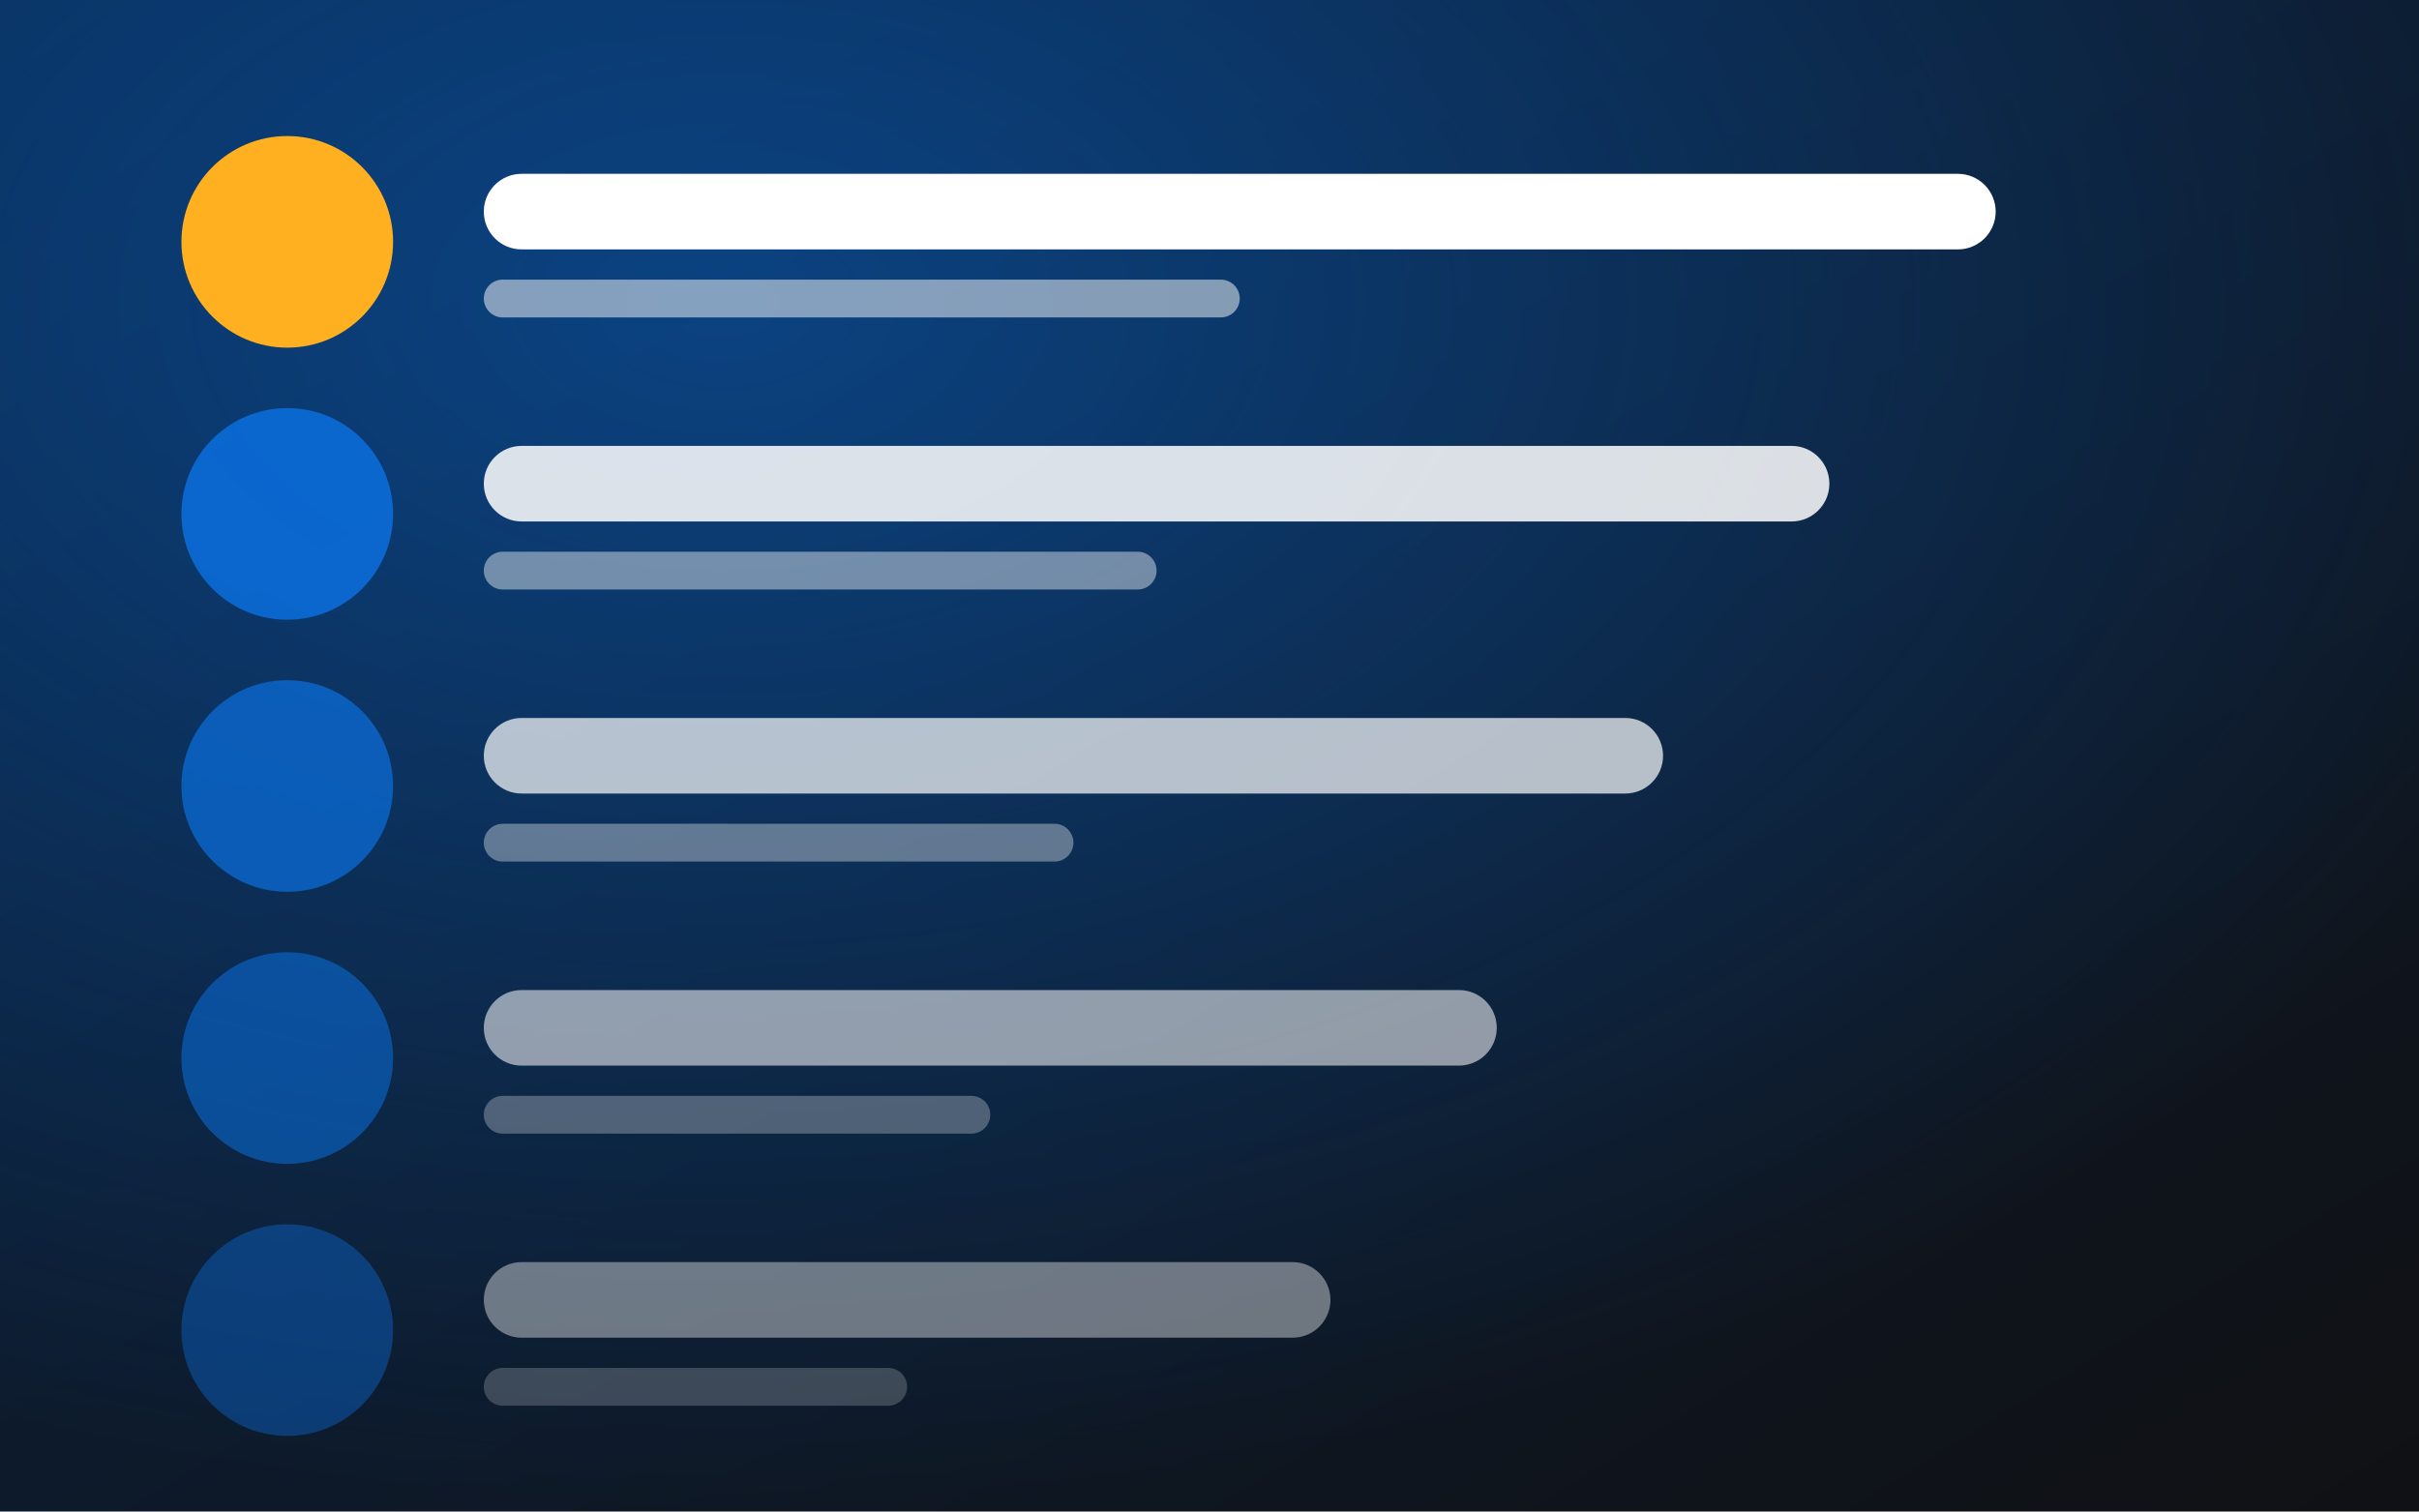
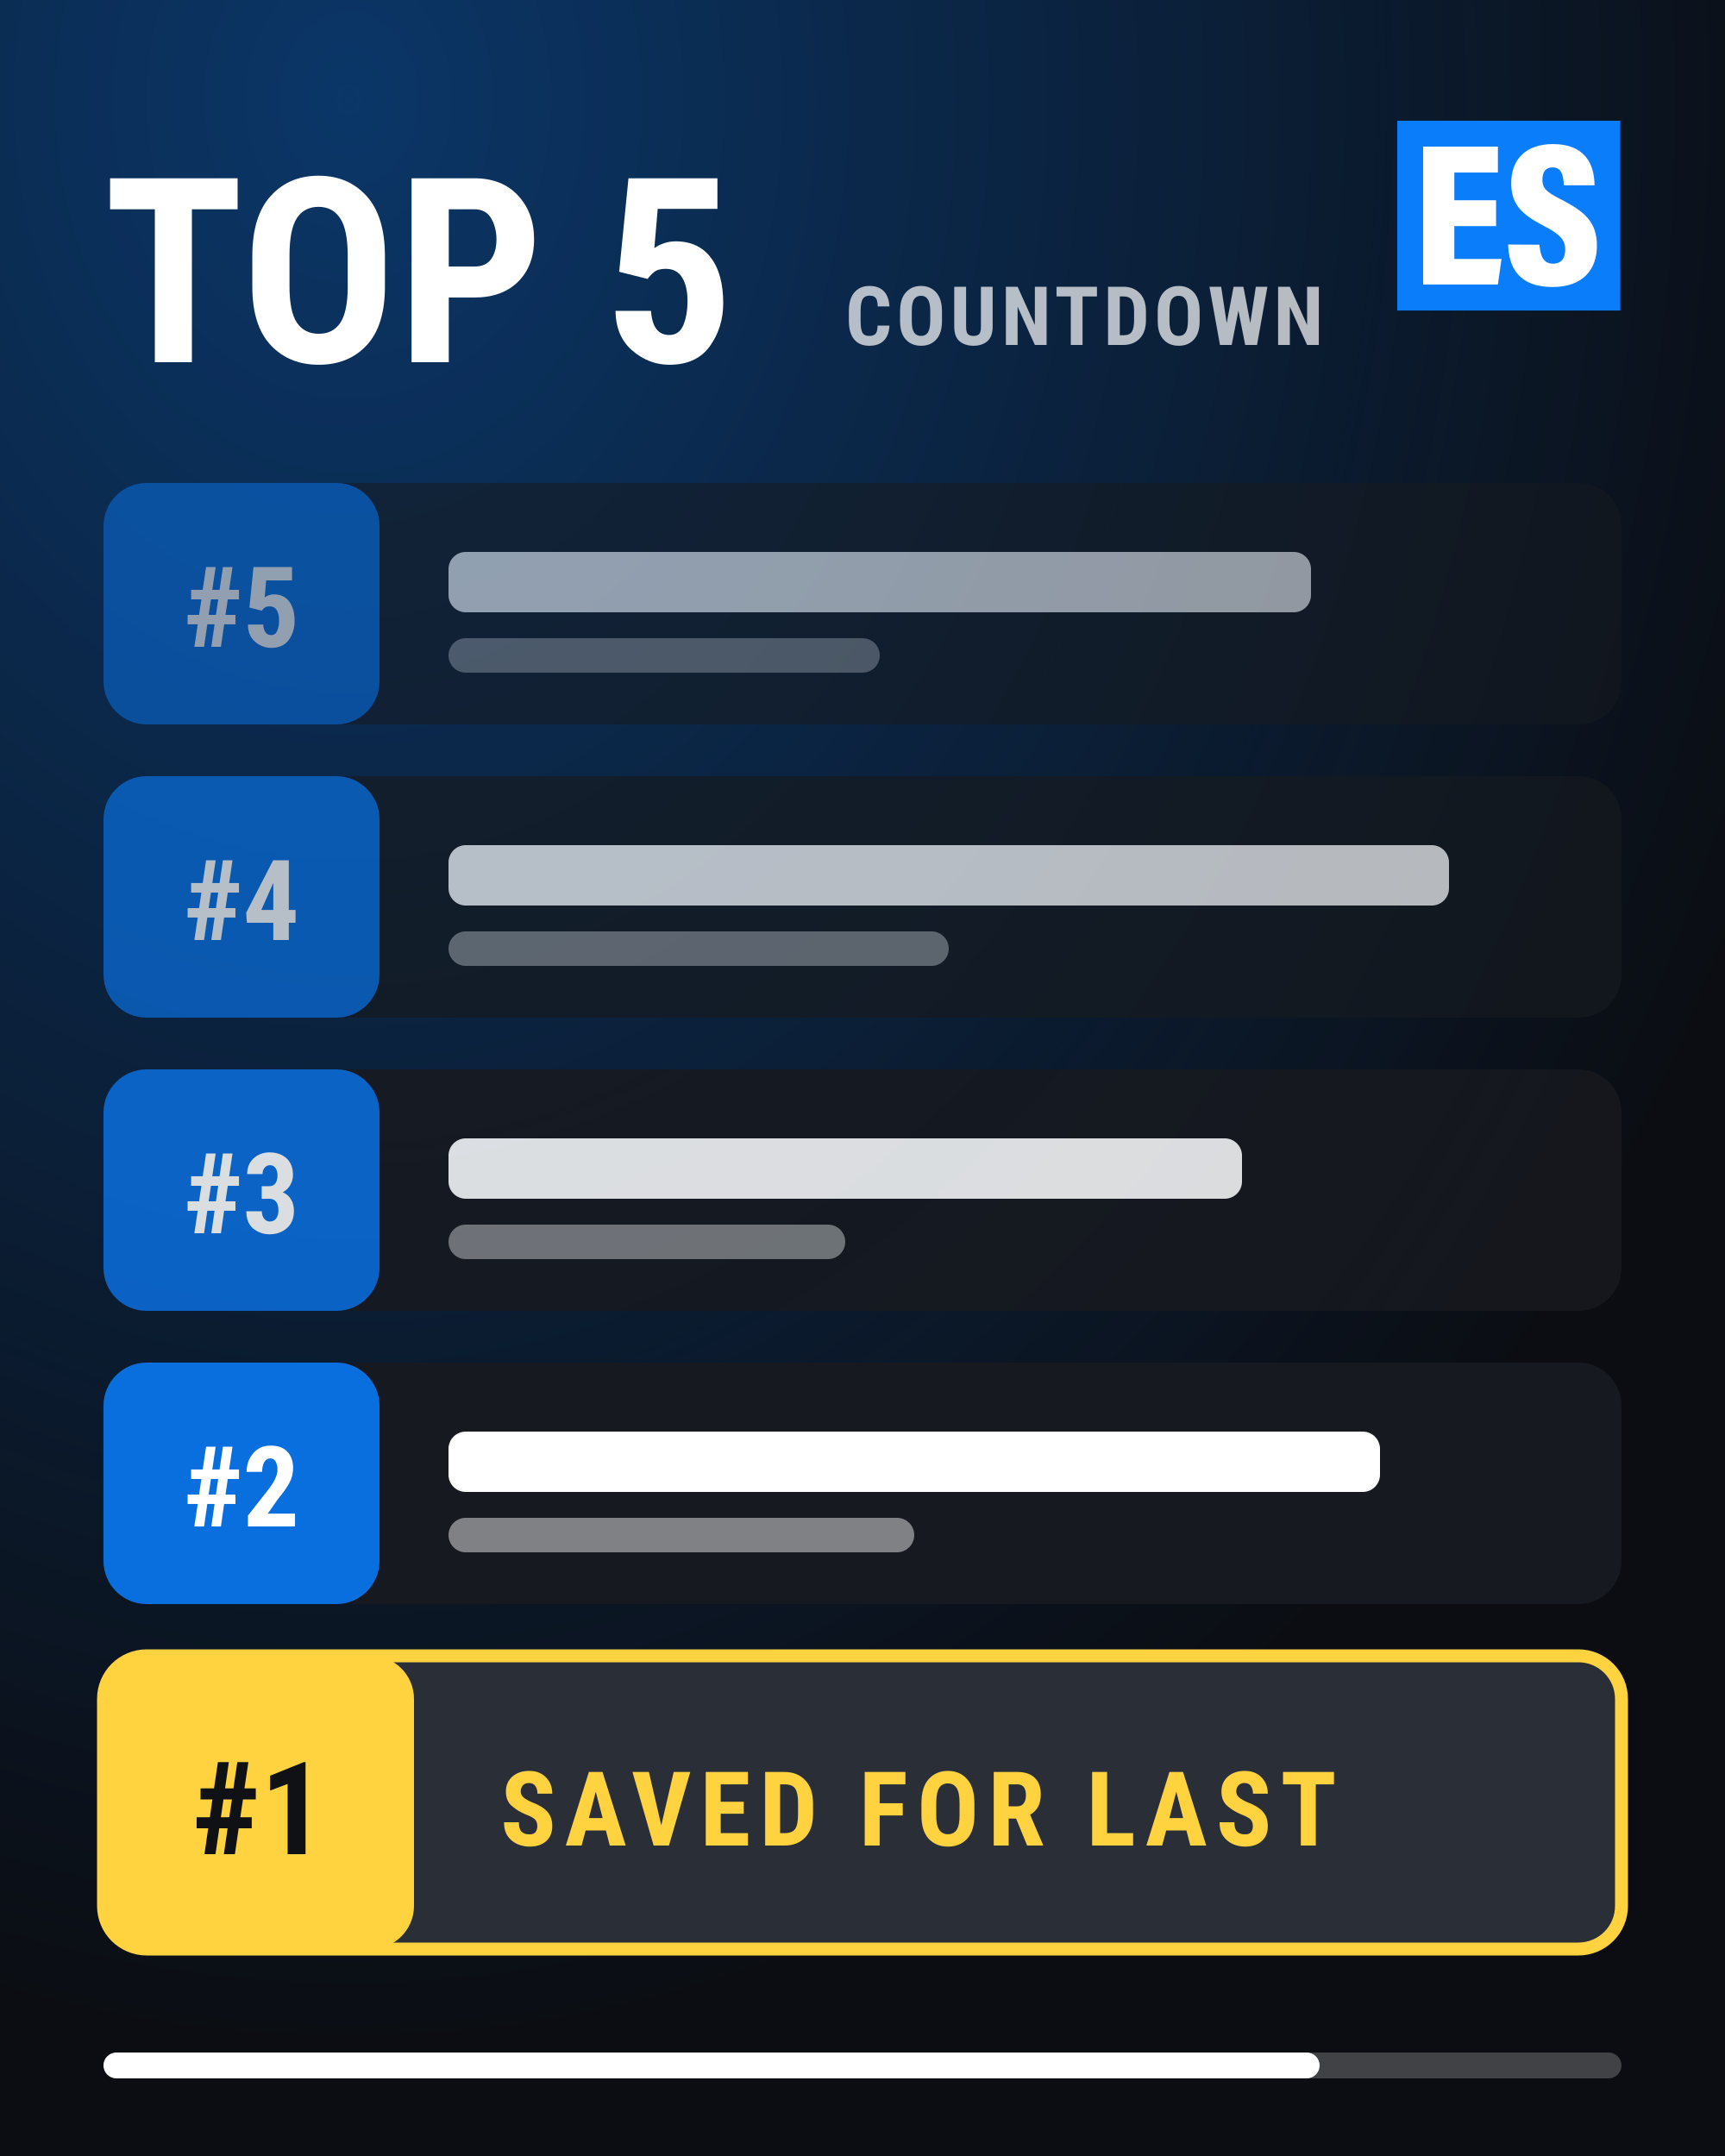
- <svg xmlns="http://www.w3.org/2000/svg" viewBox="0 0 320 200" width="320" height="200" role="img">
+ <svg xmlns="http://www.w3.org/2000/svg" viewBox="0 0 200 250" width="200" height="250" role="img">
+   <style>text{font-family:'Roboto Condensed','Acumin Pro Condensed','Arial Narrow','Helvetica Neue',Arial,sans-serif;font-weight:800;fill:#fff}.m{font-weight:700;fill-opacity:.7}.d{fill:#101114}.y{fill:#FFD23F}</style>
  <defs>
-     <linearGradient id="bg" x1="0" y1="0" x2="1" y2="1">
-       <stop offset="0" stop-color="#0A2342" />
-       <stop offset="1" stop-color="#101114" />
-     </linearGradient>
-     <radialGradient id="glow" cx=".3" cy=".2" r=".8">
-       <stop offset="0" stop-color="#0A6FDE" stop-opacity=".45" />
+     <radialGradient id="g" cx=".2" cy=".05" r=".9">
+       <stop offset="0" stop-color="#0A6FDE" stop-opacity=".42" />
      <stop offset="1" stop-color="#0A6FDE" stop-opacity="0" />
    </radialGradient>
  </defs>
-   <rect width="320" height="200" fill="url(#bg)" />
-   <rect width="320" height="200" fill="url(#glow)" />
-   <g fill="#fff">
-     <g opacity="1">
-       <rect x="24" y="18" width="28" height="28" rx="14" fill="#FFB020" />
-       <rect x="64" y="23" width="200" height="10" rx="5" />
-       <rect x="64" y="37" width="100" height="5" rx="2.5" opacity=".5" />
-     </g>
-     <g opacity=".85">
-       <rect x="24" y="54" width="28" height="28" rx="14" fill="#0A6FDE" />
-       <rect x="64" y="59" width="178" height="10" rx="5" />
-       <rect x="64" y="73" width="89" height="5" rx="2.5" opacity=".5" />
-     </g>
-     <g opacity=".70">
-       <rect x="24" y="90" width="28" height="28" rx="14" fill="#0A6FDE" />
-       <rect x="64" y="95" width="156" height="10" rx="5" />
-       <rect x="64" y="109" width="78" height="5" rx="2.5" opacity=".5" />
-     </g>
-     <g opacity=".55">
-       <rect x="24" y="126" width="28" height="28" rx="14" fill="#0A6FDE" />
-       <rect x="64" y="131" width="134" height="10" rx="5" />
-       <rect x="64" y="145" width="67" height="5" rx="2.5" opacity=".5" />
-     </g>
-     <g opacity=".40">
-       <rect x="24" y="162" width="28" height="28" rx="14" fill="#0A6FDE" />
-       <rect x="64" y="167" width="112" height="10" rx="5" />
-       <rect x="64" y="181" width="56" height="5" rx="2.5" opacity=".5" />
-     </g>
+   <rect width="200" height="250" fill="#0B0D12" />
+   <rect width="200" height="250" fill="url(#g)" />
+   <g transform="translate(162 14) scale(0.2114)">
+     <path d="M0 0h122.3v104.1H0z" fill="#0A7DFA" />
+     <path d="M54.2 57.8H31.3v18h25.9l-2 14H14.2V14.2h41v14.2H31.3v15.2h22.9z" fill="#fff" />
+     <path d="M78 68c.5 6.2 2.2 10.4 7.4 10.4 5 0 6.7-3.4 6.7-7.7 0-5.2-2.6-8.3-11.5-12.9-13.2-6.8-18.1-12.5-18.1-23.6 0-12.9 7.9-21.4 22.9-21.4 17.6 0 22.7 11 22.8 22.6H91.4c-.3-5.3-1.2-9.8-6.2-9.8-3.8 0-5.6 2.5-5.6 6.7 0 4.4 1.7 6.6 9.9 10.7 14 7.1 20 13 20 25.7 0 12.5-7.3 22.5-24.3 22.5-18.4 0-24-10.5-24.4-23.3z" fill="#fff" />
  </g>
+   <text x="12" y="42" font-size="30">TOP 5</text>
+   <text x="98" y="40" font-size="9.5" letter-spacing=".5" class="m">COUNTDOWN</text>
+   <g opacity="0.55">
+     <rect x="12" y="56" width="176" height="28" rx="5" fill="#16191F" />
+     <rect x="12" y="56" width="32" height="28" rx="5" fill="#0A6FDE" />
+     <text x="28" y="75" font-size="13" text-anchor="middle">#5</text>
+     <rect x="52" y="64" width="100" height="7" rx="2" fill="#fff" />
+     <rect x="52" y="74" width="50" height="4" rx="2" fill="#fff" fill-opacity=".45" />
+   </g>
+   <g opacity="0.7">
+     <rect x="12" y="90" width="176" height="28" rx="5" fill="#16191F" />
+     <rect x="12" y="90" width="32" height="28" rx="5" fill="#0A6FDE" />
+     <text x="28" y="109" font-size="13" text-anchor="middle">#4</text>
+     <rect x="52" y="98" width="116" height="7" rx="2" fill="#fff" />
+     <rect x="52" y="108" width="58" height="4" rx="2" fill="#fff" fill-opacity=".45" />
+   </g>
+   <g opacity="0.85">
+     <rect x="12" y="124" width="176" height="28" rx="5" fill="#16191F" />
+     <rect x="12" y="124" width="32" height="28" rx="5" fill="#0A6FDE" />
+     <text x="28" y="143" font-size="13" text-anchor="middle">#3</text>
+     <rect x="52" y="132" width="92" height="7" rx="2" fill="#fff" />
+     <rect x="52" y="142" width="46" height="4" rx="2" fill="#fff" fill-opacity=".45" />
+   </g>
+   <g opacity="1">
+     <rect x="12" y="158" width="176" height="28" rx="5" fill="#16191F" />
+     <rect x="12" y="158" width="32" height="28" rx="5" fill="#0A6FDE" />
+     <text x="28" y="177" font-size="13" text-anchor="middle">#2</text>
+     <rect x="52" y="166" width="108" height="7" rx="2" fill="#fff" />
+     <rect x="52" y="176" width="54" height="4" rx="2" fill="#fff" fill-opacity=".45" />
+   </g>
+   <rect x="12" y="192" width="176" height="34" rx="5" fill="#2A2E37" stroke="#FFD23F" stroke-width="1.5" />
+   <rect x="12" y="192" width="36" height="34" rx="5" fill="#FFD23F" />
+   <text x="30" y="215" font-size="15" text-anchor="middle" class="d">#1</text>
+   <text x="58" y="214" font-size="12" letter-spacing="1" class="y">SAVED FOR LAST</text>
+   <rect x="12" y="238" width="176" height="3" rx="1.5" fill="#fff" fill-opacity=".22" />
+   <rect x="12" y="238" width="141" height="3" rx="1.5" fill="#fff" />
</svg>
